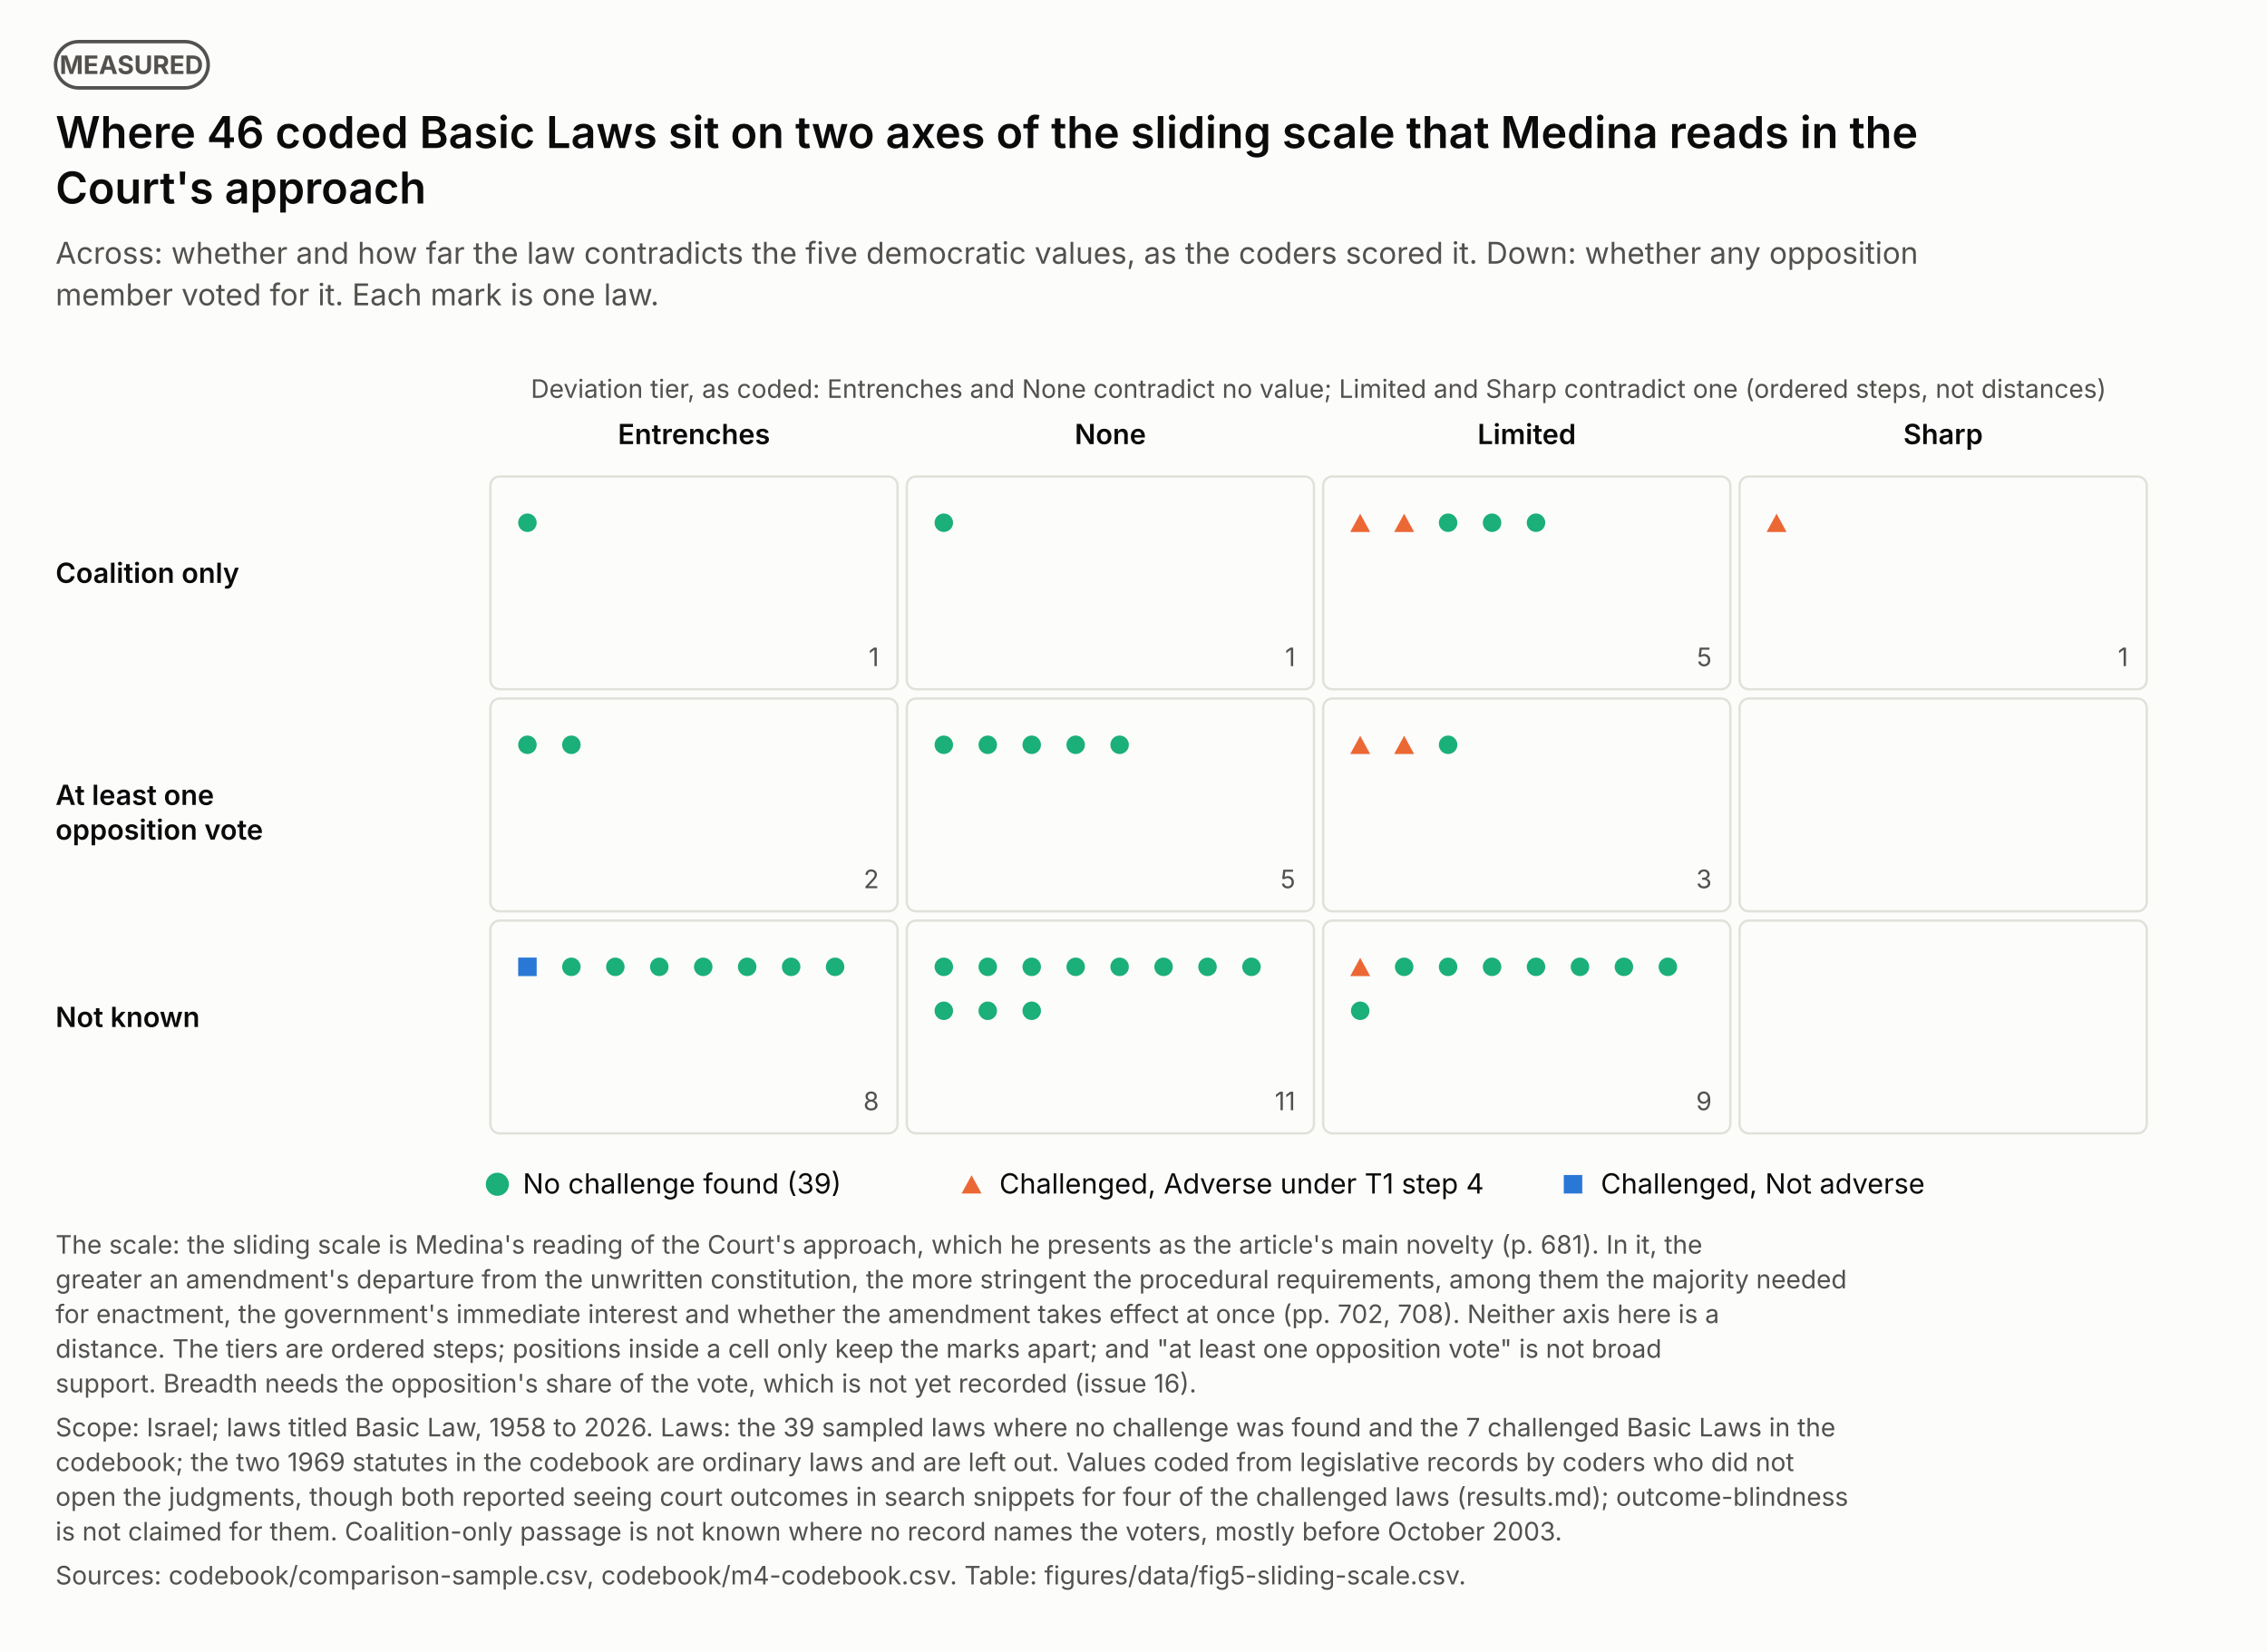
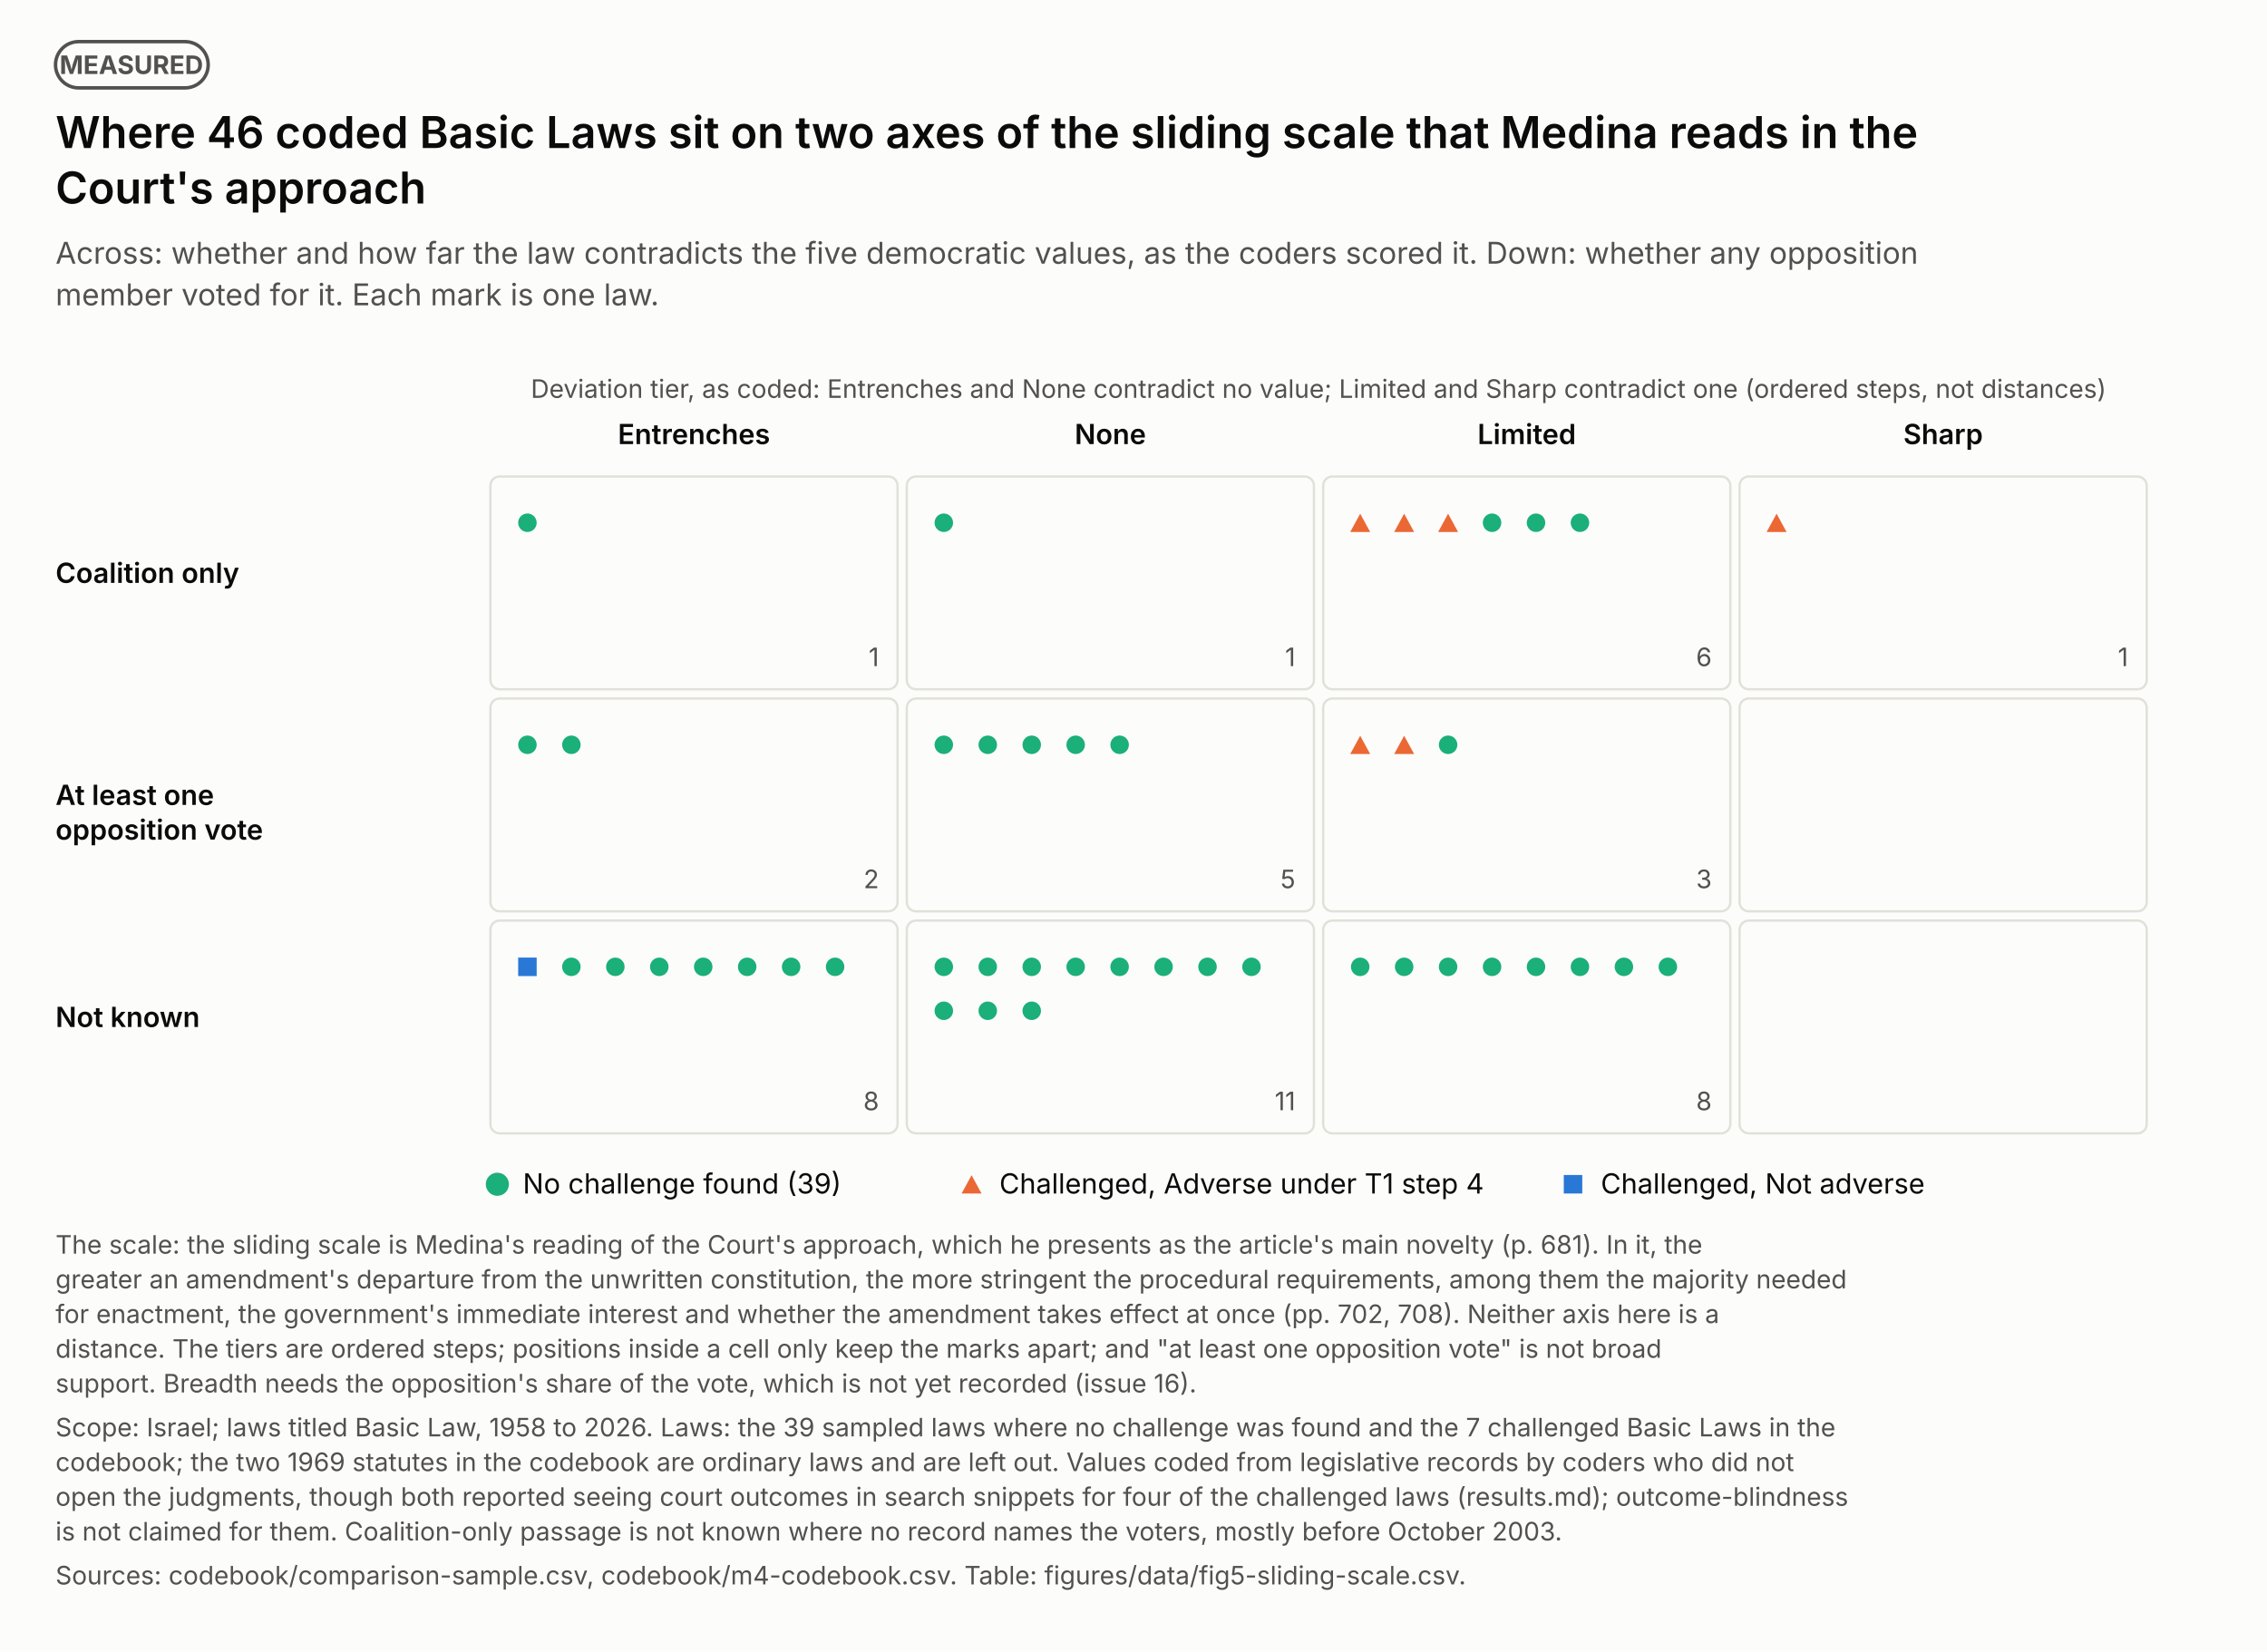
<svg xmlns="http://www.w3.org/2000/svg" width="980" height="714" viewBox="0 0 980 714" role="img" aria-labelledby="t d" font-family="system-ui, -apple-system, 'Segoe UI', sans-serif">
  <rect width="980" height="714" fill="#fcfcfb" />
  <rect x="24" y="18" width="66" height="20" rx="10" fill="none" stroke="#52514e" stroke-width="1.5" />
  <text x="56.8" y="32.0" font-size="11" font-weight="bold" text-anchor="middle" fill="#52514e">MEASURED</text>
  <text x="24.0" y="64.0" font-size="19" font-weight="600" text-anchor="start" fill="#0b0b0b">Where 46 coded Basic Laws sit on two axes of the sliding scale that Medina reads in the</text>
  <text x="24.0" y="88.0" font-size="19" font-weight="600" text-anchor="start" fill="#0b0b0b">Court's approach</text>
  <text x="24.0" y="114.0" font-size="13" font-weight="normal" text-anchor="start" fill="#52514e">Across: whether and how far the law contradicts the five democratic values, as the coders scored it. Down: whether any opposition</text>
  <text x="24.0" y="132.0" font-size="13" font-weight="normal" text-anchor="start" fill="#52514e">member voted for it. Each mark is one law.</text>
  <text x="300.0" y="192.0" font-size="12" font-weight="600" text-anchor="middle" fill="#0b0b0b">Entrenches</text>
  <text x="480.0" y="192.0" font-size="12" font-weight="600" text-anchor="middle" fill="#0b0b0b">None</text>
  <text x="660.0" y="192.0" font-size="12" font-weight="600" text-anchor="middle" fill="#0b0b0b">Limited</text>
  <text x="840.0" y="192.0" font-size="12" font-weight="600" text-anchor="middle" fill="#0b0b0b">Sharp</text>
  <text x="570.0" y="172.0" font-size="11" font-weight="normal" text-anchor="middle" fill="#52514e">Deviation tier, as coded: Entrenches and None contradict no value; Limited and Sharp contradict one (ordered steps, not distances)</text>
  <text x="24.0" y="252.0" font-size="12" font-weight="600" text-anchor="start" fill="#0b0b0b">Coalition only</text>
  <rect x="212" y="206" width="176" height="92" rx="4" fill="none" stroke="#e1e0d9" stroke-width="1" />
  <circle cx="228" cy="226" r="5" fill="#1baf7a" stroke="#fcfcfb" stroke-width="2" />
  <text x="380.0" y="288.0" font-size="11" font-weight="normal" text-anchor="end" fill="#52514e">1</text>
  <rect x="392" y="206" width="176" height="92" rx="4" fill="none" stroke="#e1e0d9" stroke-width="1" />
  <circle cx="408" cy="226" r="5" fill="#1baf7a" stroke="#fcfcfb" stroke-width="2" />
  <text x="560.0" y="288.0" font-size="11" font-weight="normal" text-anchor="end" fill="#52514e">1</text>
  <rect x="572" y="206" width="176" height="92" rx="4" fill="none" stroke="#e1e0d9" stroke-width="1" />
  <path d="M588.0,220.0L594.0,231.0L582.0,231.0Z" fill="#eb6834" stroke="#fcfcfb" stroke-width="2" />
  <path d="M607.0,220.0L613.0,231.0L601.0,231.0Z" fill="#eb6834" stroke="#fcfcfb" stroke-width="2" />
-   <circle cx="626" cy="226" r="5" fill="#1baf7a" stroke="#fcfcfb" stroke-width="2" />
+   <path d="M626.0,220.0L632.0,231.0L620.0,231.0Z" fill="#eb6834" stroke="#fcfcfb" stroke-width="2" />
  <circle cx="645" cy="226" r="5" fill="#1baf7a" stroke="#fcfcfb" stroke-width="2" />
  <circle cx="664" cy="226" r="5" fill="#1baf7a" stroke="#fcfcfb" stroke-width="2" />
-   <text x="740.0" y="288.0" font-size="11" font-weight="normal" text-anchor="end" fill="#52514e">5</text>
+   <circle cx="683" cy="226" r="5" fill="#1baf7a" stroke="#fcfcfb" stroke-width="2" />
+   <text x="740.0" y="288.0" font-size="11" font-weight="normal" text-anchor="end" fill="#52514e">6</text>
  <rect x="752" y="206" width="176" height="92" rx="4" fill="none" stroke="#e1e0d9" stroke-width="1" />
  <path d="M768.0,220.0L774.0,231.0L762.0,231.0Z" fill="#eb6834" stroke="#fcfcfb" stroke-width="2" />
  <text x="920.0" y="288.0" font-size="11" font-weight="normal" text-anchor="end" fill="#52514e">1</text>
  <text x="24.0" y="348.0" font-size="12" font-weight="600" text-anchor="start" fill="#0b0b0b">At least one</text>
  <text x="24.0" y="363.0" font-size="12" font-weight="600" text-anchor="start" fill="#0b0b0b">opposition vote</text>
  <rect x="212" y="302" width="176" height="92" rx="4" fill="none" stroke="#e1e0d9" stroke-width="1" />
  <circle cx="228" cy="322" r="5" fill="#1baf7a" stroke="#fcfcfb" stroke-width="2" />
  <circle cx="247" cy="322" r="5" fill="#1baf7a" stroke="#fcfcfb" stroke-width="2" />
  <text x="380.0" y="384.0" font-size="11" font-weight="normal" text-anchor="end" fill="#52514e">2</text>
  <rect x="392" y="302" width="176" height="92" rx="4" fill="none" stroke="#e1e0d9" stroke-width="1" />
  <circle cx="408" cy="322" r="5" fill="#1baf7a" stroke="#fcfcfb" stroke-width="2" />
  <circle cx="427" cy="322" r="5" fill="#1baf7a" stroke="#fcfcfb" stroke-width="2" />
  <circle cx="446" cy="322" r="5" fill="#1baf7a" stroke="#fcfcfb" stroke-width="2" />
  <circle cx="465" cy="322" r="5" fill="#1baf7a" stroke="#fcfcfb" stroke-width="2" />
  <circle cx="484" cy="322" r="5" fill="#1baf7a" stroke="#fcfcfb" stroke-width="2" />
  <text x="560.0" y="384.0" font-size="11" font-weight="normal" text-anchor="end" fill="#52514e">5</text>
  <rect x="572" y="302" width="176" height="92" rx="4" fill="none" stroke="#e1e0d9" stroke-width="1" />
  <path d="M588.0,316.0L594.0,327.0L582.0,327.0Z" fill="#eb6834" stroke="#fcfcfb" stroke-width="2" />
  <path d="M607.0,316.0L613.0,327.0L601.0,327.0Z" fill="#eb6834" stroke="#fcfcfb" stroke-width="2" />
  <circle cx="626" cy="322" r="5" fill="#1baf7a" stroke="#fcfcfb" stroke-width="2" />
  <text x="740.0" y="384.0" font-size="11" font-weight="normal" text-anchor="end" fill="#52514e">3</text>
  <rect x="752" y="302" width="176" height="92" rx="4" fill="none" stroke="#e1e0d9" stroke-width="1" />
  <text x="24.0" y="444.0" font-size="12" font-weight="600" text-anchor="start" fill="#0b0b0b">Not known</text>
  <rect x="212" y="398" width="176" height="92" rx="4" fill="none" stroke="#e1e0d9" stroke-width="1" />
  <rect x="223.0" y="413.0" width="10" height="10" fill="#2a78d6" stroke="#fcfcfb" stroke-width="2" />
  <circle cx="247" cy="418" r="5" fill="#1baf7a" stroke="#fcfcfb" stroke-width="2" />
  <circle cx="266" cy="418" r="5" fill="#1baf7a" stroke="#fcfcfb" stroke-width="2" />
  <circle cx="285" cy="418" r="5" fill="#1baf7a" stroke="#fcfcfb" stroke-width="2" />
  <circle cx="304" cy="418" r="5" fill="#1baf7a" stroke="#fcfcfb" stroke-width="2" />
  <circle cx="323" cy="418" r="5" fill="#1baf7a" stroke="#fcfcfb" stroke-width="2" />
  <circle cx="342" cy="418" r="5" fill="#1baf7a" stroke="#fcfcfb" stroke-width="2" />
  <circle cx="361" cy="418" r="5" fill="#1baf7a" stroke="#fcfcfb" stroke-width="2" />
  <text x="380.0" y="480.0" font-size="11" font-weight="normal" text-anchor="end" fill="#52514e">8</text>
  <rect x="392" y="398" width="176" height="92" rx="4" fill="none" stroke="#e1e0d9" stroke-width="1" />
  <circle cx="408" cy="418" r="5" fill="#1baf7a" stroke="#fcfcfb" stroke-width="2" />
  <circle cx="427" cy="418" r="5" fill="#1baf7a" stroke="#fcfcfb" stroke-width="2" />
  <circle cx="446" cy="418" r="5" fill="#1baf7a" stroke="#fcfcfb" stroke-width="2" />
  <circle cx="465" cy="418" r="5" fill="#1baf7a" stroke="#fcfcfb" stroke-width="2" />
  <circle cx="484" cy="418" r="5" fill="#1baf7a" stroke="#fcfcfb" stroke-width="2" />
  <circle cx="503" cy="418" r="5" fill="#1baf7a" stroke="#fcfcfb" stroke-width="2" />
  <circle cx="522" cy="418" r="5" fill="#1baf7a" stroke="#fcfcfb" stroke-width="2" />
  <circle cx="541" cy="418" r="5" fill="#1baf7a" stroke="#fcfcfb" stroke-width="2" />
  <circle cx="408" cy="437" r="5" fill="#1baf7a" stroke="#fcfcfb" stroke-width="2" />
  <circle cx="427" cy="437" r="5" fill="#1baf7a" stroke="#fcfcfb" stroke-width="2" />
  <circle cx="446" cy="437" r="5" fill="#1baf7a" stroke="#fcfcfb" stroke-width="2" />
  <text x="560.0" y="480.0" font-size="11" font-weight="normal" text-anchor="end" fill="#52514e">11</text>
  <rect x="572" y="398" width="176" height="92" rx="4" fill="none" stroke="#e1e0d9" stroke-width="1" />
-   <path d="M588.0,412.0L594.0,423.0L582.0,423.0Z" fill="#eb6834" stroke="#fcfcfb" stroke-width="2" />
+   <circle cx="588" cy="418" r="5" fill="#1baf7a" stroke="#fcfcfb" stroke-width="2" />
  <circle cx="607" cy="418" r="5" fill="#1baf7a" stroke="#fcfcfb" stroke-width="2" />
  <circle cx="626" cy="418" r="5" fill="#1baf7a" stroke="#fcfcfb" stroke-width="2" />
  <circle cx="645" cy="418" r="5" fill="#1baf7a" stroke="#fcfcfb" stroke-width="2" />
  <circle cx="664" cy="418" r="5" fill="#1baf7a" stroke="#fcfcfb" stroke-width="2" />
  <circle cx="683" cy="418" r="5" fill="#1baf7a" stroke="#fcfcfb" stroke-width="2" />
  <circle cx="702" cy="418" r="5" fill="#1baf7a" stroke="#fcfcfb" stroke-width="2" />
  <circle cx="721" cy="418" r="5" fill="#1baf7a" stroke="#fcfcfb" stroke-width="2" />
-   <circle cx="588" cy="437" r="5" fill="#1baf7a" stroke="#fcfcfb" stroke-width="2" />
-   <text x="740.0" y="480.0" font-size="11" font-weight="normal" text-anchor="end" fill="#52514e">9</text>
+   <text x="740.0" y="480.0" font-size="11" font-weight="normal" text-anchor="end" fill="#52514e">8</text>
  <rect x="752" y="398" width="176" height="92" rx="4" fill="none" stroke="#e1e0d9" stroke-width="1" />
  <circle cx="215" cy="512" r="5" fill="#1baf7a" />
  <text x="226.0" y="516.0" font-size="12" font-weight="normal" text-anchor="start" fill="#0b0b0b">No challenge found (39)</text>
  <path d="M420.0,506.0L426.0,517.0L414.0,517.0Z" fill="#eb6834" stroke="#fcfcfb" stroke-width="2" />
  <text x="432.0" y="516.0" font-size="12" font-weight="normal" text-anchor="start" fill="#0b0b0b">Challenged, Adverse under T1 step 4</text>
  <rect x="675.0" y="507.0" width="10" height="10" fill="#2a78d6" stroke="#fcfcfb" stroke-width="2" />
  <text x="692.0" y="516.0" font-size="12" font-weight="normal" text-anchor="start" fill="#0b0b0b">Challenged, Not adverse</text>
  <text x="24.0" y="542.0" font-size="11" font-weight="normal" text-anchor="start" fill="#52514e">The scale: the sliding scale is Medina's reading of the Court's approach, which he presents as the article's main novelty (p. 681). In it, the</text>
  <text x="24.0" y="557.0" font-size="11" font-weight="normal" text-anchor="start" fill="#52514e">greater an amendment's departure from the unwritten constitution, the more stringent the procedural requirements, among them the majority needed</text>
  <text x="24.0" y="572.0" font-size="11" font-weight="normal" text-anchor="start" fill="#52514e">for enactment, the government's immediate interest and whether the amendment takes effect at once (pp. 702, 708). Neither axis here is a</text>
  <text x="24.0" y="587.0" font-size="11" font-weight="normal" text-anchor="start" fill="#52514e">distance. The tiers are ordered steps; positions inside a cell only keep the marks apart; and "at least one opposition vote" is not broad</text>
  <text x="24.0" y="602.0" font-size="11" font-weight="normal" text-anchor="start" fill="#52514e">support. Breadth needs the opposition's share of the vote, which is not yet recorded (issue 16).</text>
  <text x="24.0" y="621.0" font-size="11" font-weight="normal" text-anchor="start" fill="#52514e">Scope: Israel; laws titled Basic Law, 1958 to 2026. Laws: the 39 sampled laws where no challenge was found and the 7 challenged Basic Laws in the</text>
  <text x="24.0" y="636.0" font-size="11" font-weight="normal" text-anchor="start" fill="#52514e">codebook; the two 1969 statutes in the codebook are ordinary laws and are left out. Values coded from legislative records by coders who did not</text>
  <text x="24.0" y="651.0" font-size="11" font-weight="normal" text-anchor="start" fill="#52514e">open the judgments, though both reported seeing court outcomes in search snippets for four of the challenged laws (results.md); outcome-blindness</text>
  <text x="24.0" y="666.0" font-size="11" font-weight="normal" text-anchor="start" fill="#52514e">is not claimed for them. Coalition-only passage is not known where no record names the voters, mostly before October 2003.</text>
  <text x="24.0" y="685.0" font-size="11" font-weight="normal" text-anchor="start" fill="#52514e">Sources: codebook/comparison-sample.csv, codebook/m4-codebook.csv. Table: figures/data/fig5-sliding-scale.csv.</text>
</svg>
